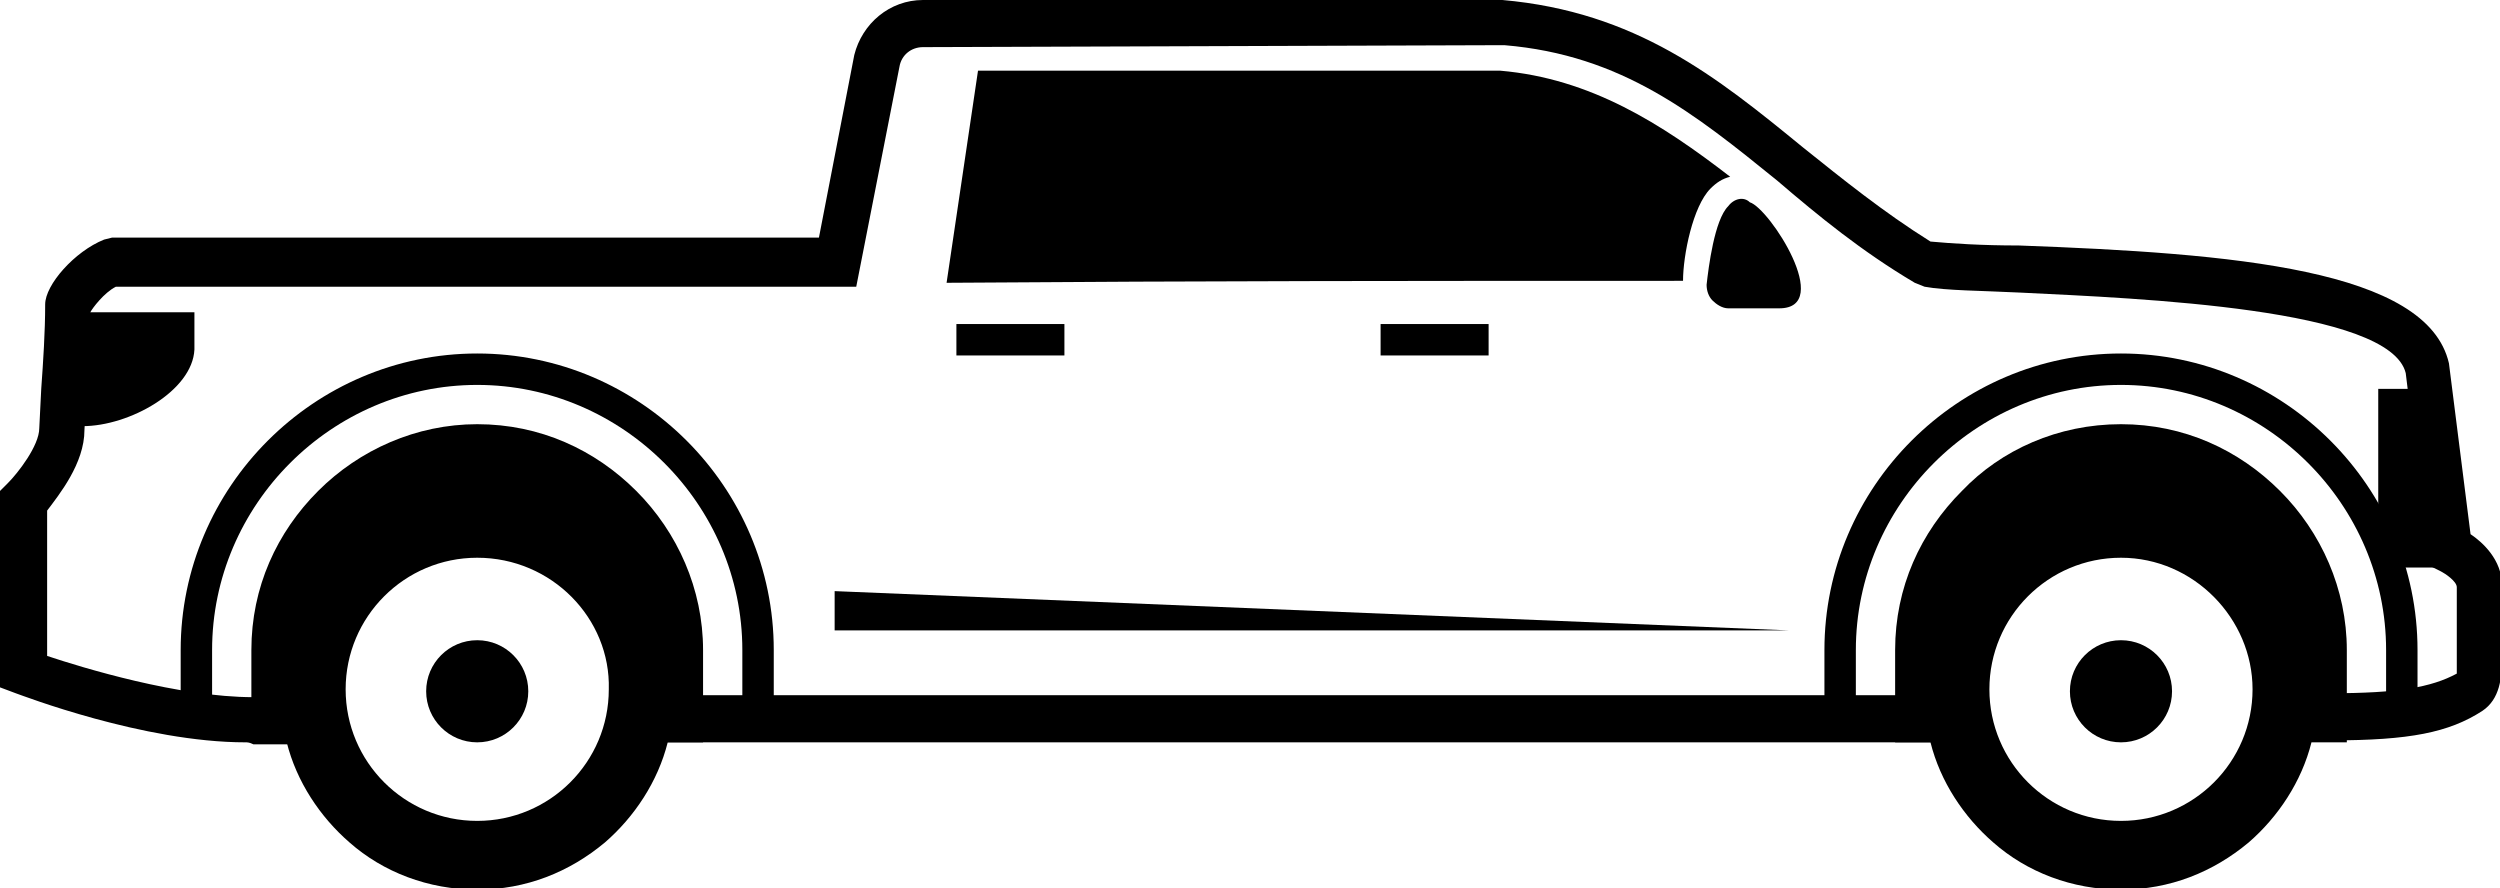
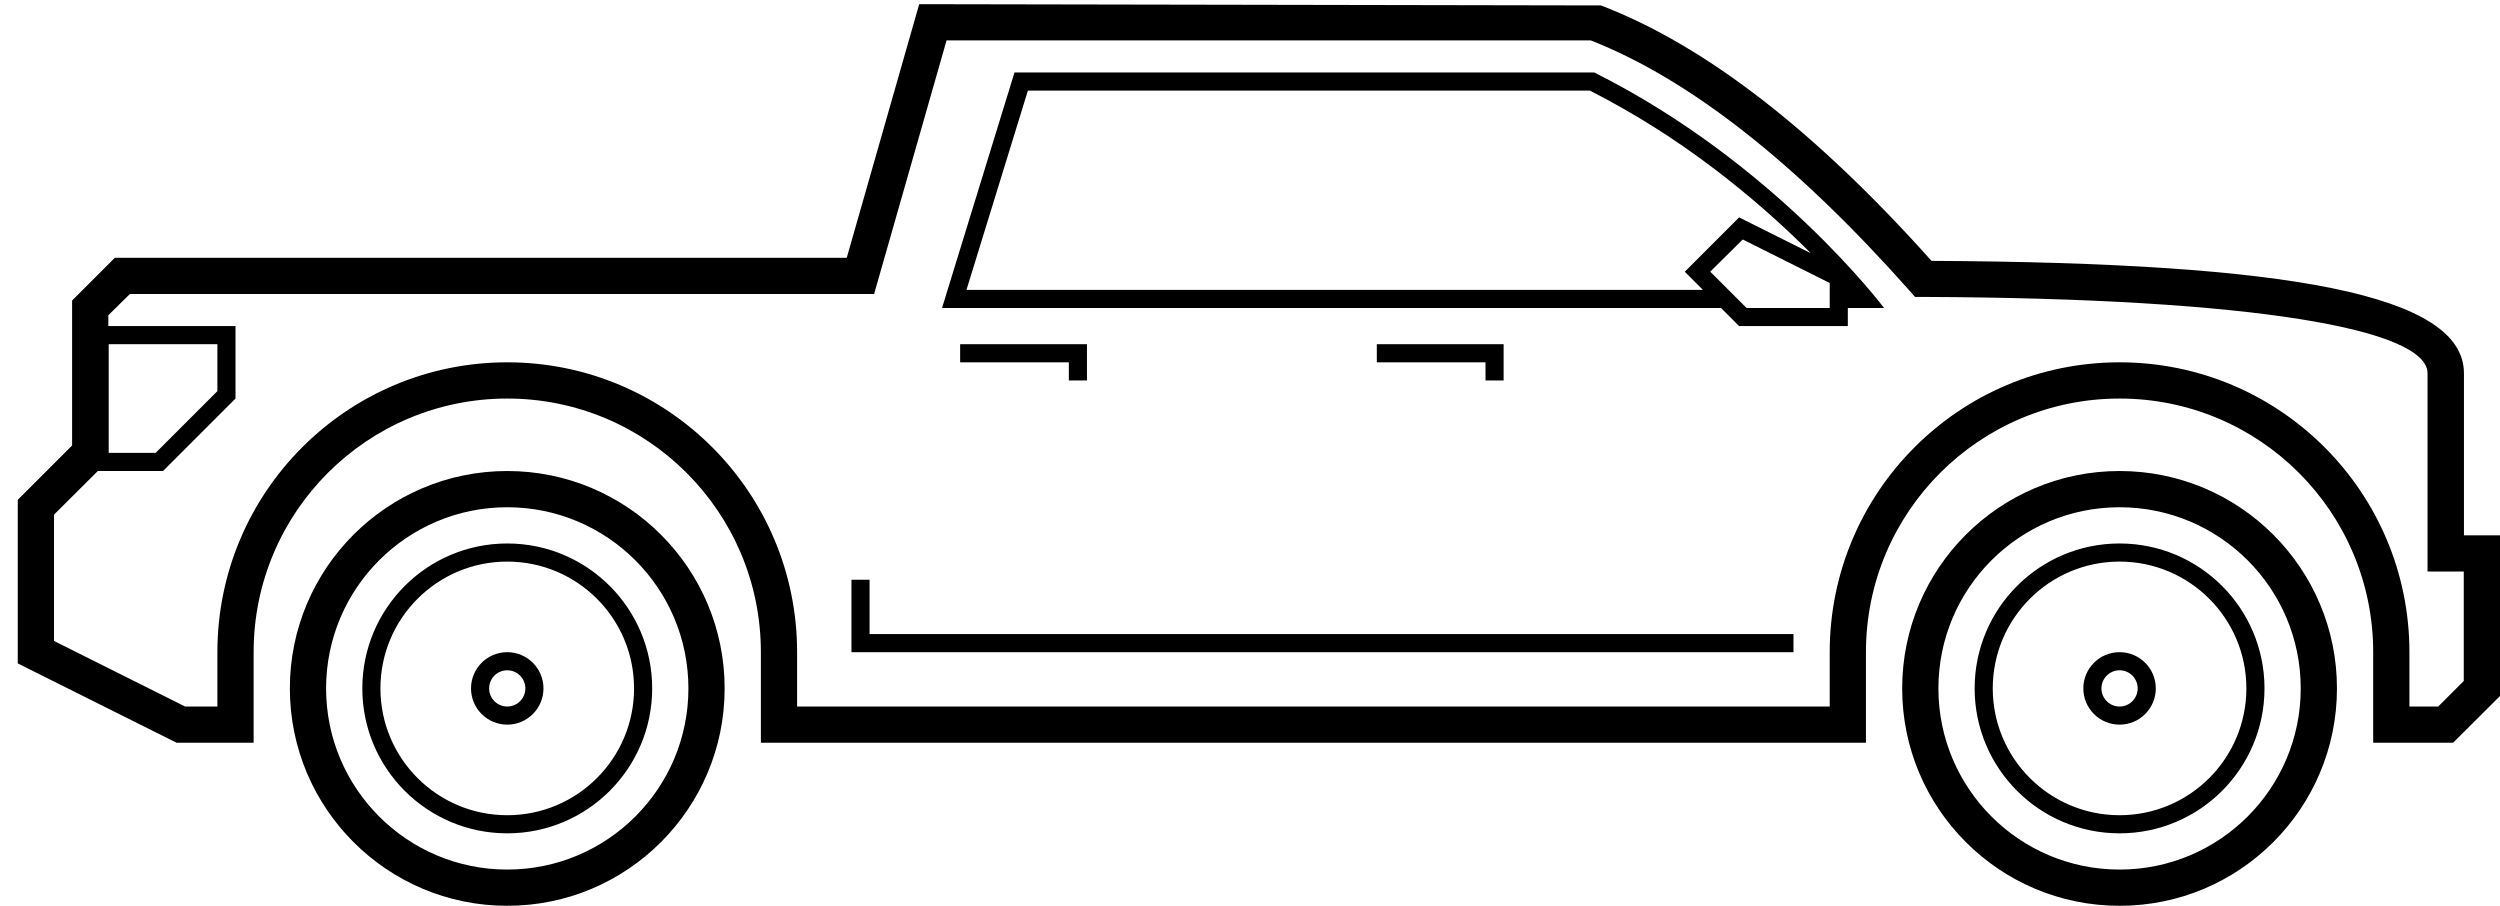
- <svg xmlns="http://www.w3.org/2000/svg" version="1.1" x="0px" y="0px" width="127.3px" height="45.2px" viewBox="0 0 127.3 45.2" style="enable-background:new 0 0 127.3 45.2;" xml:space="preserve">
-   <path class="st0" d="M49.8,3.6c9.6,0,16.9,0,26.6,0C81,4,84.6,6.3,88.1,9c-0.4,0.1-0.7,0.3-1,0.6l0,0c-0.9,0.9-1.4,3.4-1.4,4.7  c-12.9,0-24.2,0-37.5,0.1L49.8,3.6z" />
-   <path class="st1" d="M12.5,37.8c-5.2,0-11.4-2.4-11.7-2.5L0,35V25l0.4-0.4c0.5-0.5,1.6-1.9,1.6-2.8l0.1-2c0.1-1.4,0.2-2.9,0.2-4.3  c0-1,1.5-2.7,3-3.3l0.4-0.1h36l1.8-9.3C43.9,1.2,45.3,0,47,0l29.5,0c6.8,0.6,10.9,3.9,15.3,7.5c2,1.6,4.1,3.3,6.5,4.8  c1.1,0.1,2.6,0.2,4.5,0.2c10.9,0.4,20.8,1.2,21.9,6l1.1,8.7c0.6,0.4,1.6,1.3,1.6,2.6v3.7c0,1-0.1,2.1-1,2.7  c-1.7,1.1-3.7,1.5-7.7,1.5h-2.2v-2.4h2.2c3.4,0,5.1-0.3,6.4-1c0,0,0-0.2,0-0.7v-3.7c0-0.3-0.6-0.7-0.8-0.8l-0.6-0.3l-1.2-9.8  c-0.8-3.3-13.5-3.8-19.6-4.1c-2-0.1-3.8-0.1-4.9-0.3l-0.5-0.2c-2.7-1.6-4.9-3.4-7-5.2c-4.2-3.4-7.9-6.4-13.9-6.9L47,2.4  c-0.6,0-1.1,0.4-1.2,1l-2.2,11.2H5.9c-0.6,0.3-1.2,1.1-1.3,1.3c0,1.1-0.1,2.7-0.2,4.1l-0.1,1.9c0,1.7-1.3,3.3-1.9,4.1v7.4  c1.8,0.6,6.7,2.1,10.5,2.1h3.2v2.4h-3.2C12.7,37.8,12.6,37.8,12.5,37.8z M99.6,37.8h-67v-2.4h67V37.8z" />
-   <polygon class="st0" points="124.6,28.9 123.7,19.8 121.1,19.8 121.1,28.9 " />
-   <rect x="70.3" y="16.5" class="st1" width="5.5" height="1.6" />
-   <path class="st0" d="M3.1,21.7h1.1c2.4,0,5.6-1.8,5.7-3.9v-1.9H3.4C3.4,17.9,3.2,20.2,3.1,21.7z" />
-   <path class="st0" d="M88,10.5L88,10.5c-0.7,0.7-1,3.1-1.1,4c0,0.3,0.1,0.6,0.3,0.8c0.2,0.2,0.5,0.4,0.8,0.4h2.6  c2.8,0-0.5-5.1-1.5-5.4C88.8,10,88.3,10.1,88,10.5z" />
-   <polygon class="st0" points="42.5,30.1 42.5,32.1 91.1,32.1 " />
-   <g>
-     <path class="st1" d="M94.5,36.6h-1.6v-3.5c0-8.3,6.8-15.1,15.1-15.1s15.1,6.8,15.1,15.1v3.3h-1.6v-3.3c0-7.4-6.1-13.5-13.5-13.5   c-7.4,0-13.5,6.1-13.5,13.5V36.6z" />
-     <circle class="st0" cx="108" cy="35.2" r="2.6" />
-     <path class="st1" d="M39.4,36.6h-1.6v-3.5c0-7.4-6.1-13.5-13.5-13.5c-7.4,0-13.5,6.1-13.5,13.5v3.2H9.2v-3.2   C9.2,24.8,16,18,24.3,18s15.1,6.8,15.1,15.1V36.6z" />
-     <path class="st0" d="M108,21.6L108,21.6c3.2,0,6,1.3,8.1,3.4l0,0c2.1,2.1,3.4,5,3.4,8.1v3.5v1.2h-1.2h-0.6c-0.5,2-1.7,3.8-3.2,5.1   c-1.8,1.5-4,2.4-6.5,2.4c-2.5,0-4.8-0.9-6.5-2.4l0,0c-1.5-1.3-2.7-3.1-3.2-5.1h-0.6h-1.2v-1.2v-3.5c0-3.2,1.3-6,3.4-8.1h0   C101.9,22.9,104.8,21.6,108,21.6L108,21.6z M108,28.4c-3.7,0-6.7,3-6.7,6.7c0,3.7,3,6.7,6.7,6.7c3.7,0,6.7-3,6.7-6.7   C114.7,31.5,111.7,28.4,108,28.4L108,28.4z M24.3,28.4c-3.7,0-6.7,3-6.7,6.7c0,3.7,3,6.7,6.7,6.7c3.7,0,6.7-3,6.7-6.7   C31.1,31.5,28.1,28.4,24.3,28.4L24.3,28.4z M24.3,21.6L24.3,21.6c3.2,0,6,1.3,8.1,3.4l0,0c2.1,2.1,3.4,5,3.4,8.1v3.5v1.2h-1.2h-0.6   c-0.5,2-1.7,3.8-3.2,5.1c-1.8,1.5-4,2.4-6.5,2.4c-2.5,0-4.8-0.9-6.5-2.4c-1.5-1.3-2.7-3.1-3.2-5.1H14h-1.2v-1.2v-3.5   c0-3.2,1.3-6,3.4-8.1C18.3,22.9,21.2,21.6,24.3,21.6z" />
-     <circle class="st0" cx="24.3" cy="35.2" r="2.6" />
-   </g>
-   <rect x="48.7" y="16.5" class="st1" width="5.5" height="1.6" />
+ <svg xmlns="http://www.w3.org/2000/svg" viewBox="0 0 138 50">
+   <path fill="#000000" d="M103 36v5H42v-5a14 14 0 1 0-28 0v5H9.75L.98 36.62v-9.03l3-3v-8l2.36-2.36h40.4l4-14L88.37.3c5.75 2.2 11.82 6.91 18.25 14.1 19.81.1 29.39 1.86 29.39 6.21v8.94h2v8.86L135.41 41H131v-5a14 14 0 0 0-28 0zM5.4 26l-2.42 2.41v6.97L10.22 39H12v-3a16 16 0 1 1 32 0v3h57v-3a16 16 0 1 1 32 0v3h1.59l1.41-1.41v-6.04h-2V20.61c0-2.43-9.5-4.15-27.84-4.22h-.45l-.3-.34C99.14 8.98 93.26 4.37 87.81 2.23H52.25l-4 14H7.17L5.98 17.4V18H13v4l-4 4H5.4zM83 19v2h-1v-1h-6v-1h7zm-23 0v2h-1v-1h-6v-1h7zM48 35h51v1H47v-4h1v3zm54-18v1h-6l-1-1H52l4-13h32c10 5 16 13 16 13h-2zm-8-1l-1-1 3-3 3.96 1.98a51.24 51.24 0 0 0-5.32-4.65A45.35 45.35 0 0 0 87.76 5H56.74l-3.39 11H94zM28 50a12 12 0 1 1 0-24 12 12 0 0 1 0 24zm0-2a10 10 0 1 0 0-20 10 10 0 0 0 0 20zm0-2a8 8 0 1 1 0-16 8 8 0 0 1 0 16zm0-1a7 7 0 1 0 0-14 7 7 0 0 0 0 14zm0-5a2 2 0 1 1 0-4 2 2 0 0 1 0 4zm0-1a1 1 0 1 0 0-2 1 1 0 0 0 0 2zm89 11a12 12 0 1 1 0-24 12 12 0 0 1 0 24zm0-2a10 10 0 1 0 0-20 10 10 0 0 0 0 20zm0-2a8 8 0 1 1 0-16 8 8 0 0 1 0 16zm0-1a7 7 0 1 0 0-14 7 7 0 0 0 0 14zm0-5a2 2 0 1 1 0-4 2 2 0 0 1 0 4zm0-1a1 1 0 1 0 0-2 1 1 0 0 0 0 2zM94.41 15l2 2H101v-1.38l-4.8-2.4L94.4 15zM6 25h2.59L12 21.59V19H6v6z" />
</svg>
